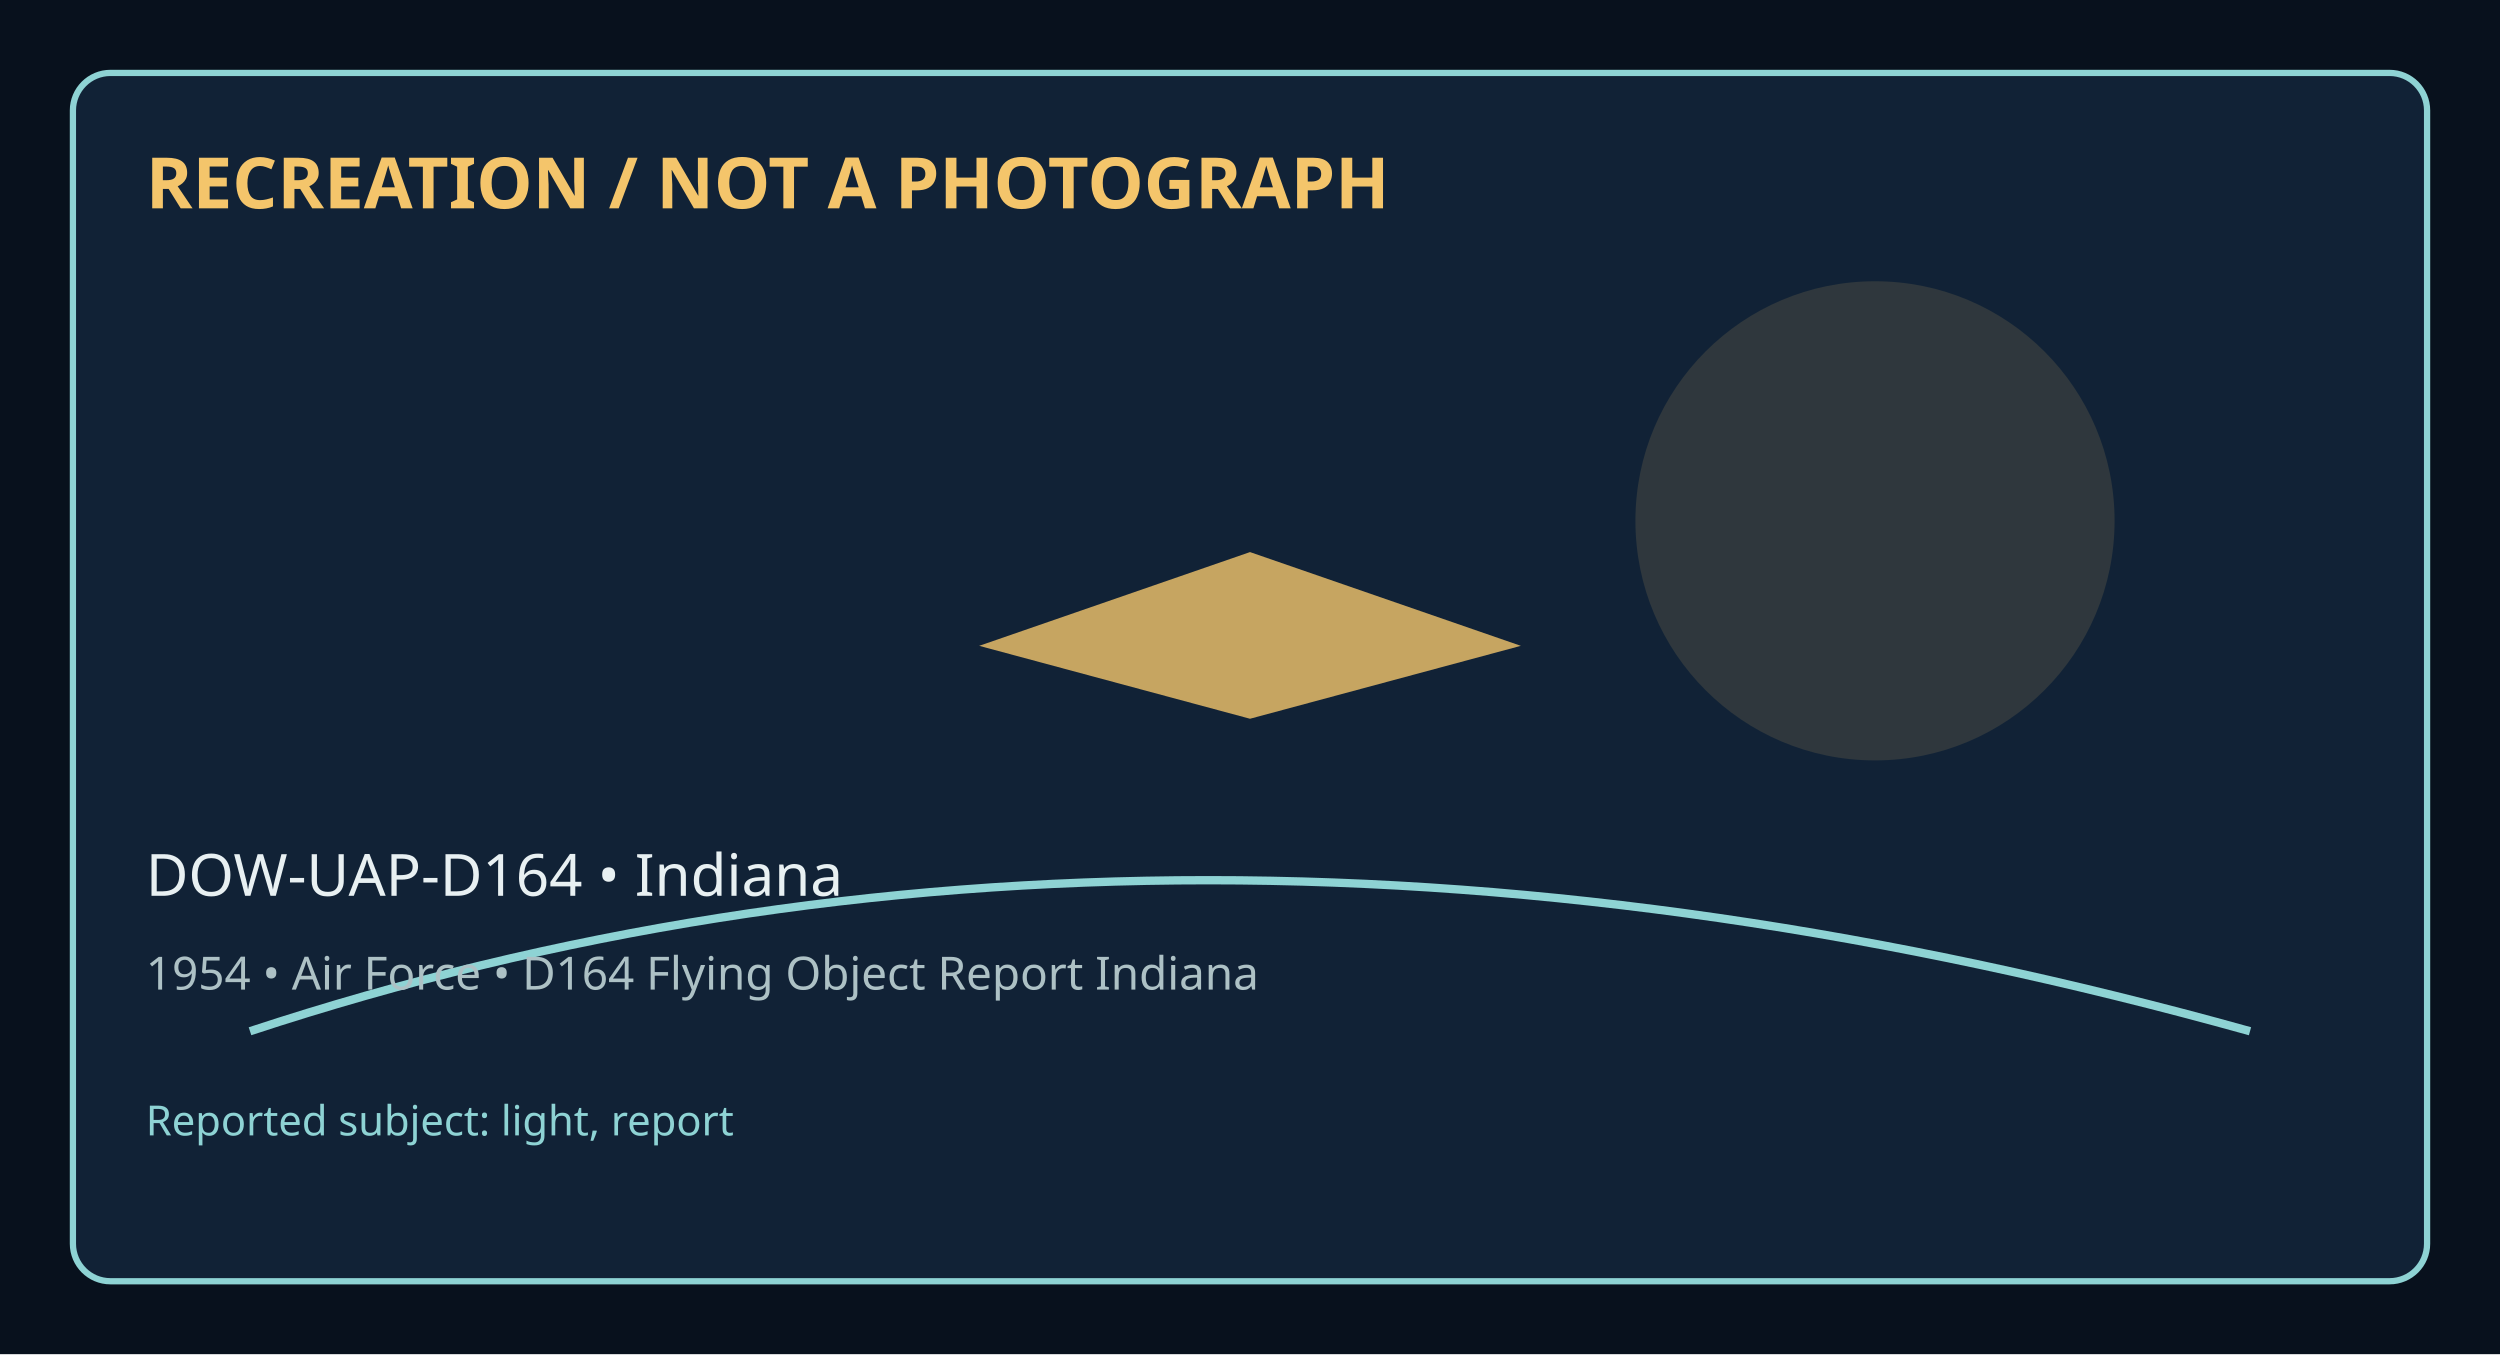
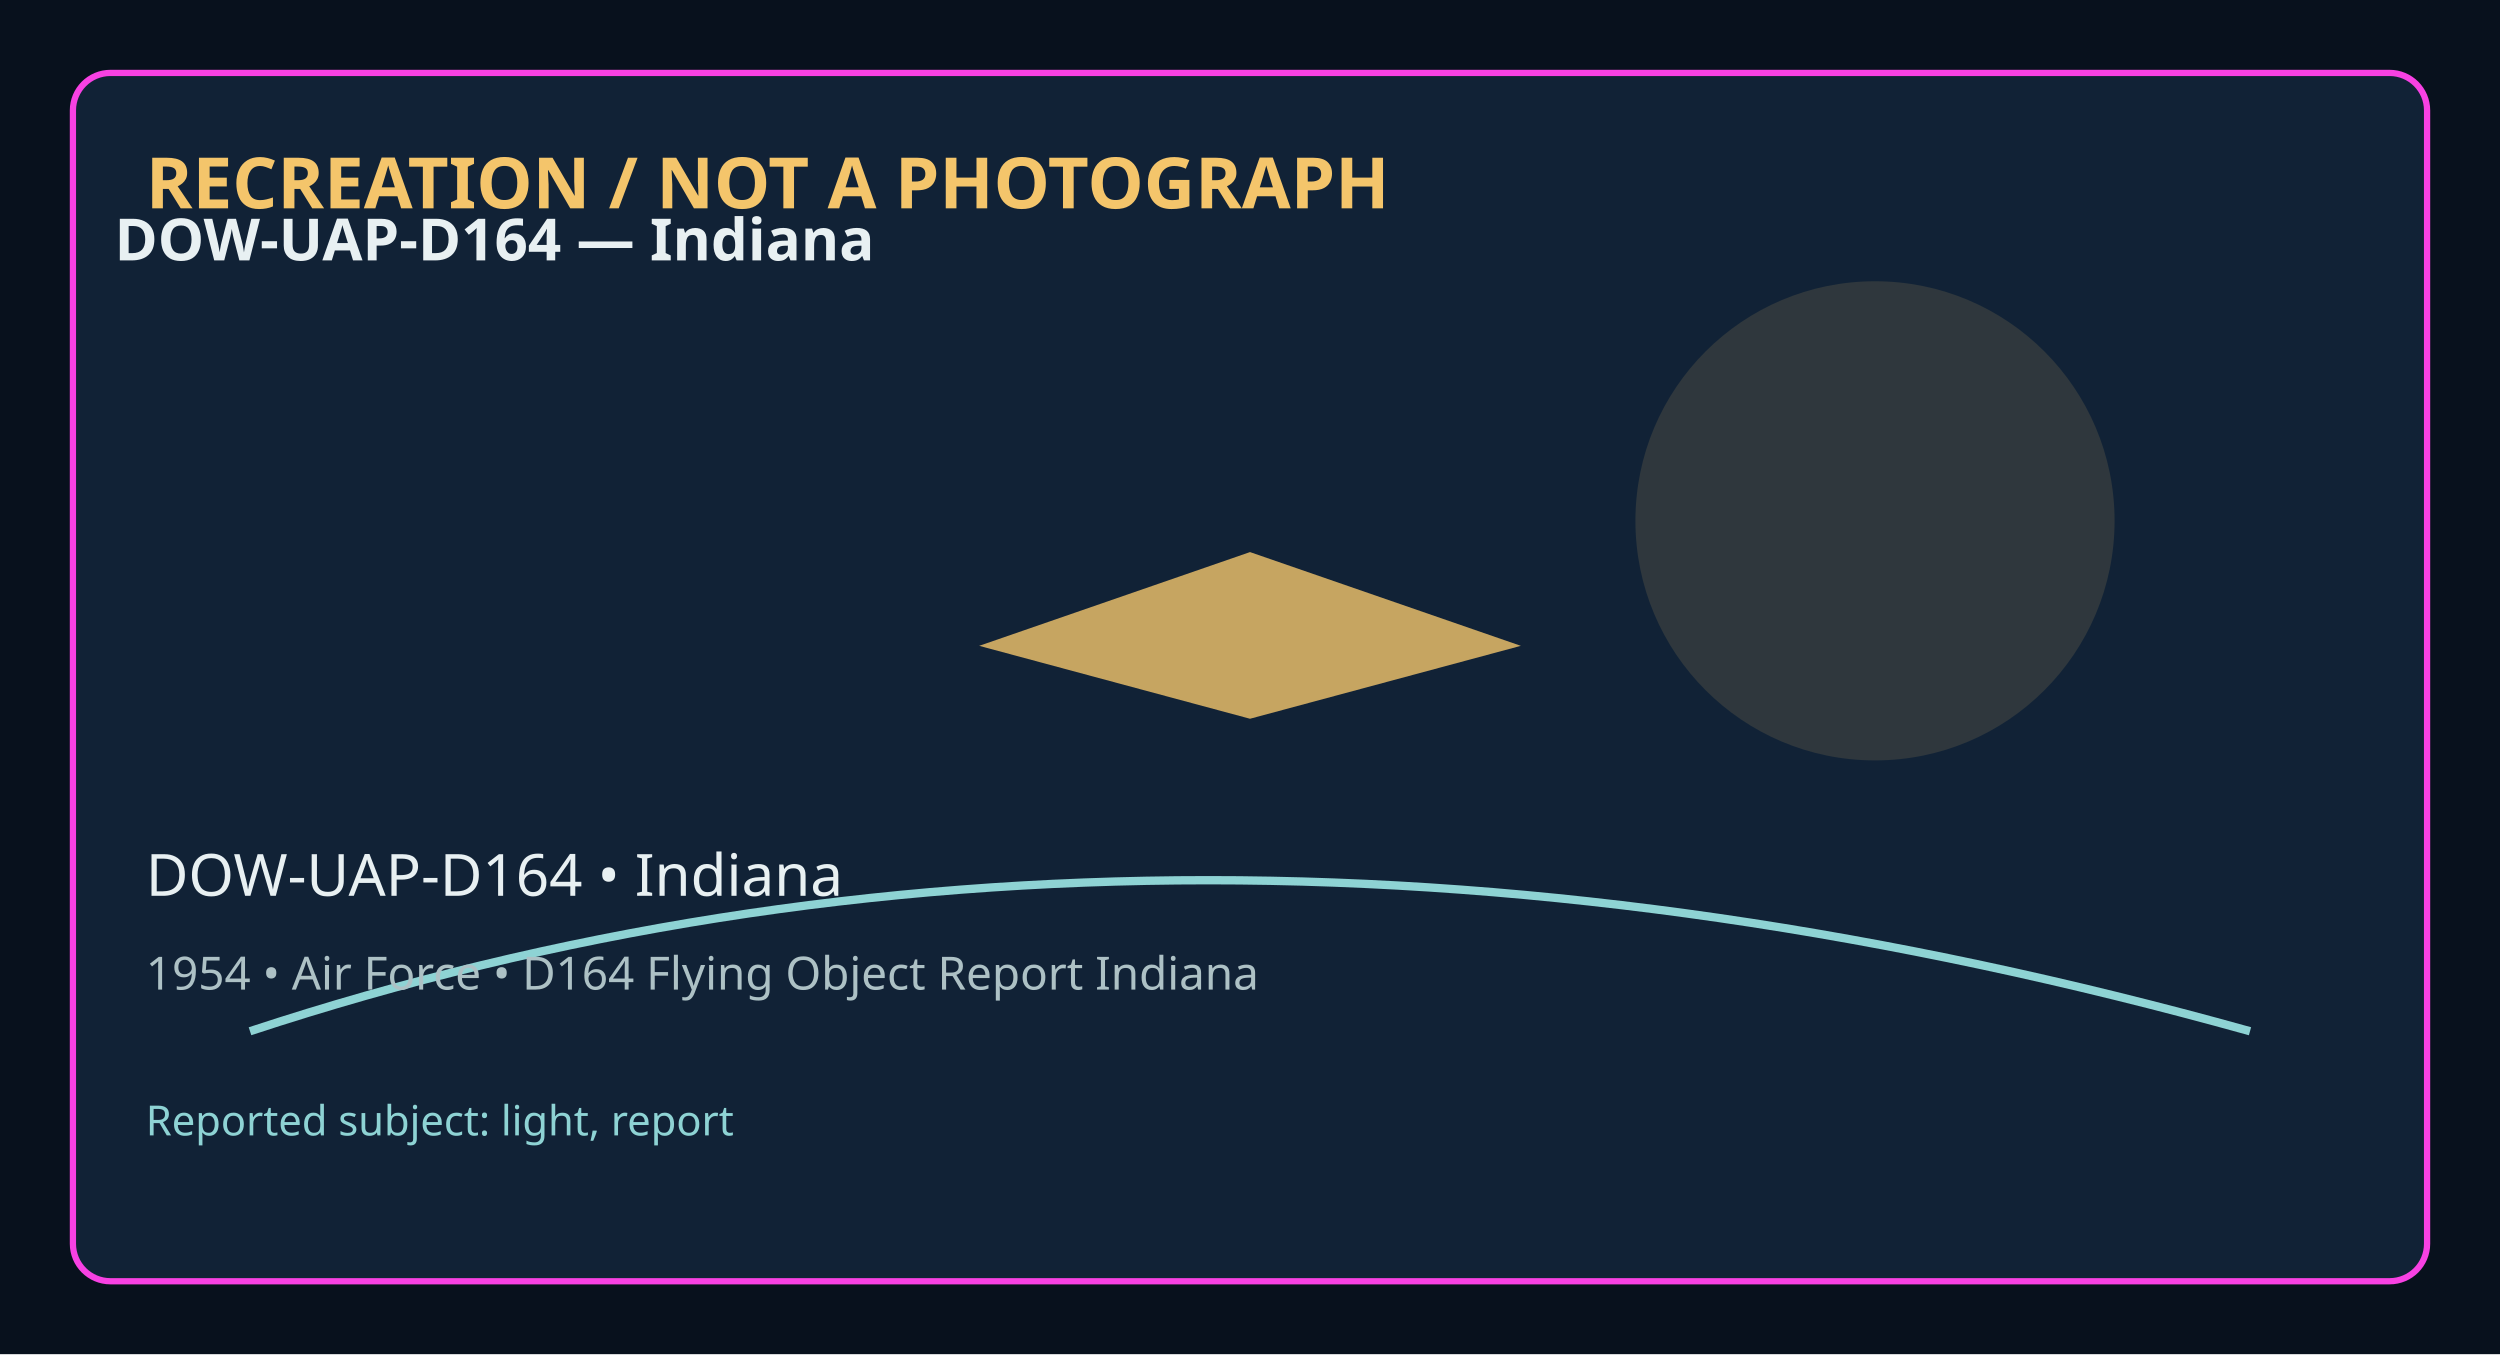
<svg xmlns="http://www.w3.org/2000/svg" viewBox="0 0 1200 650">
  <rect width="1200" height="650" fill="#08111d" />
-   <rect x="35" y="35" width="1130" height="580" rx="18" fill="#112236" stroke="#8ed3d4" stroke-width="3" />
+   <rect x="35" y="35" width="1130" height="580" rx="18" fill="#112236" stroke="#f841e3" stroke-width="3" />
  <circle cx="900" cy="250" r="115" fill="#f4c56b" opacity=".13" />
  <path d="M120 495 Q560 350 1080 495" fill="none" stroke="#8ed3d4" stroke-width="4" />
  <path d="M470 310 L600 265 L730 310 L600 345 Z" fill="#f4c56b" opacity=".8" />
  <text x="70" y="100" fill="#f4c56b" font-family="sans-serif" font-size="34" font-weight="700">RECREATION / NOT A PHOTOGRAPH</text>
  <text x="70" y="430" fill="#e8f0f2" font-family="sans-serif" font-size="28">DOW-UAP-D164 • Indiana</text>
  <text x="70" y="475" fill="#adc1c5" font-family="sans-serif" font-size="22">1954 • Air Force • D164 Flying Object Report Indiana</text>
  <text x="70" y="545" fill="#8ed3d4" font-family="sans-serif" font-size="20">Reported subject: light, report</text>
+   <text x="55" y="125" fill="#e8f0f2" font-family="sans-serif" font-size="28" font-weight="700">DOW-UAP-D164 — Indiana</text>
</svg>
